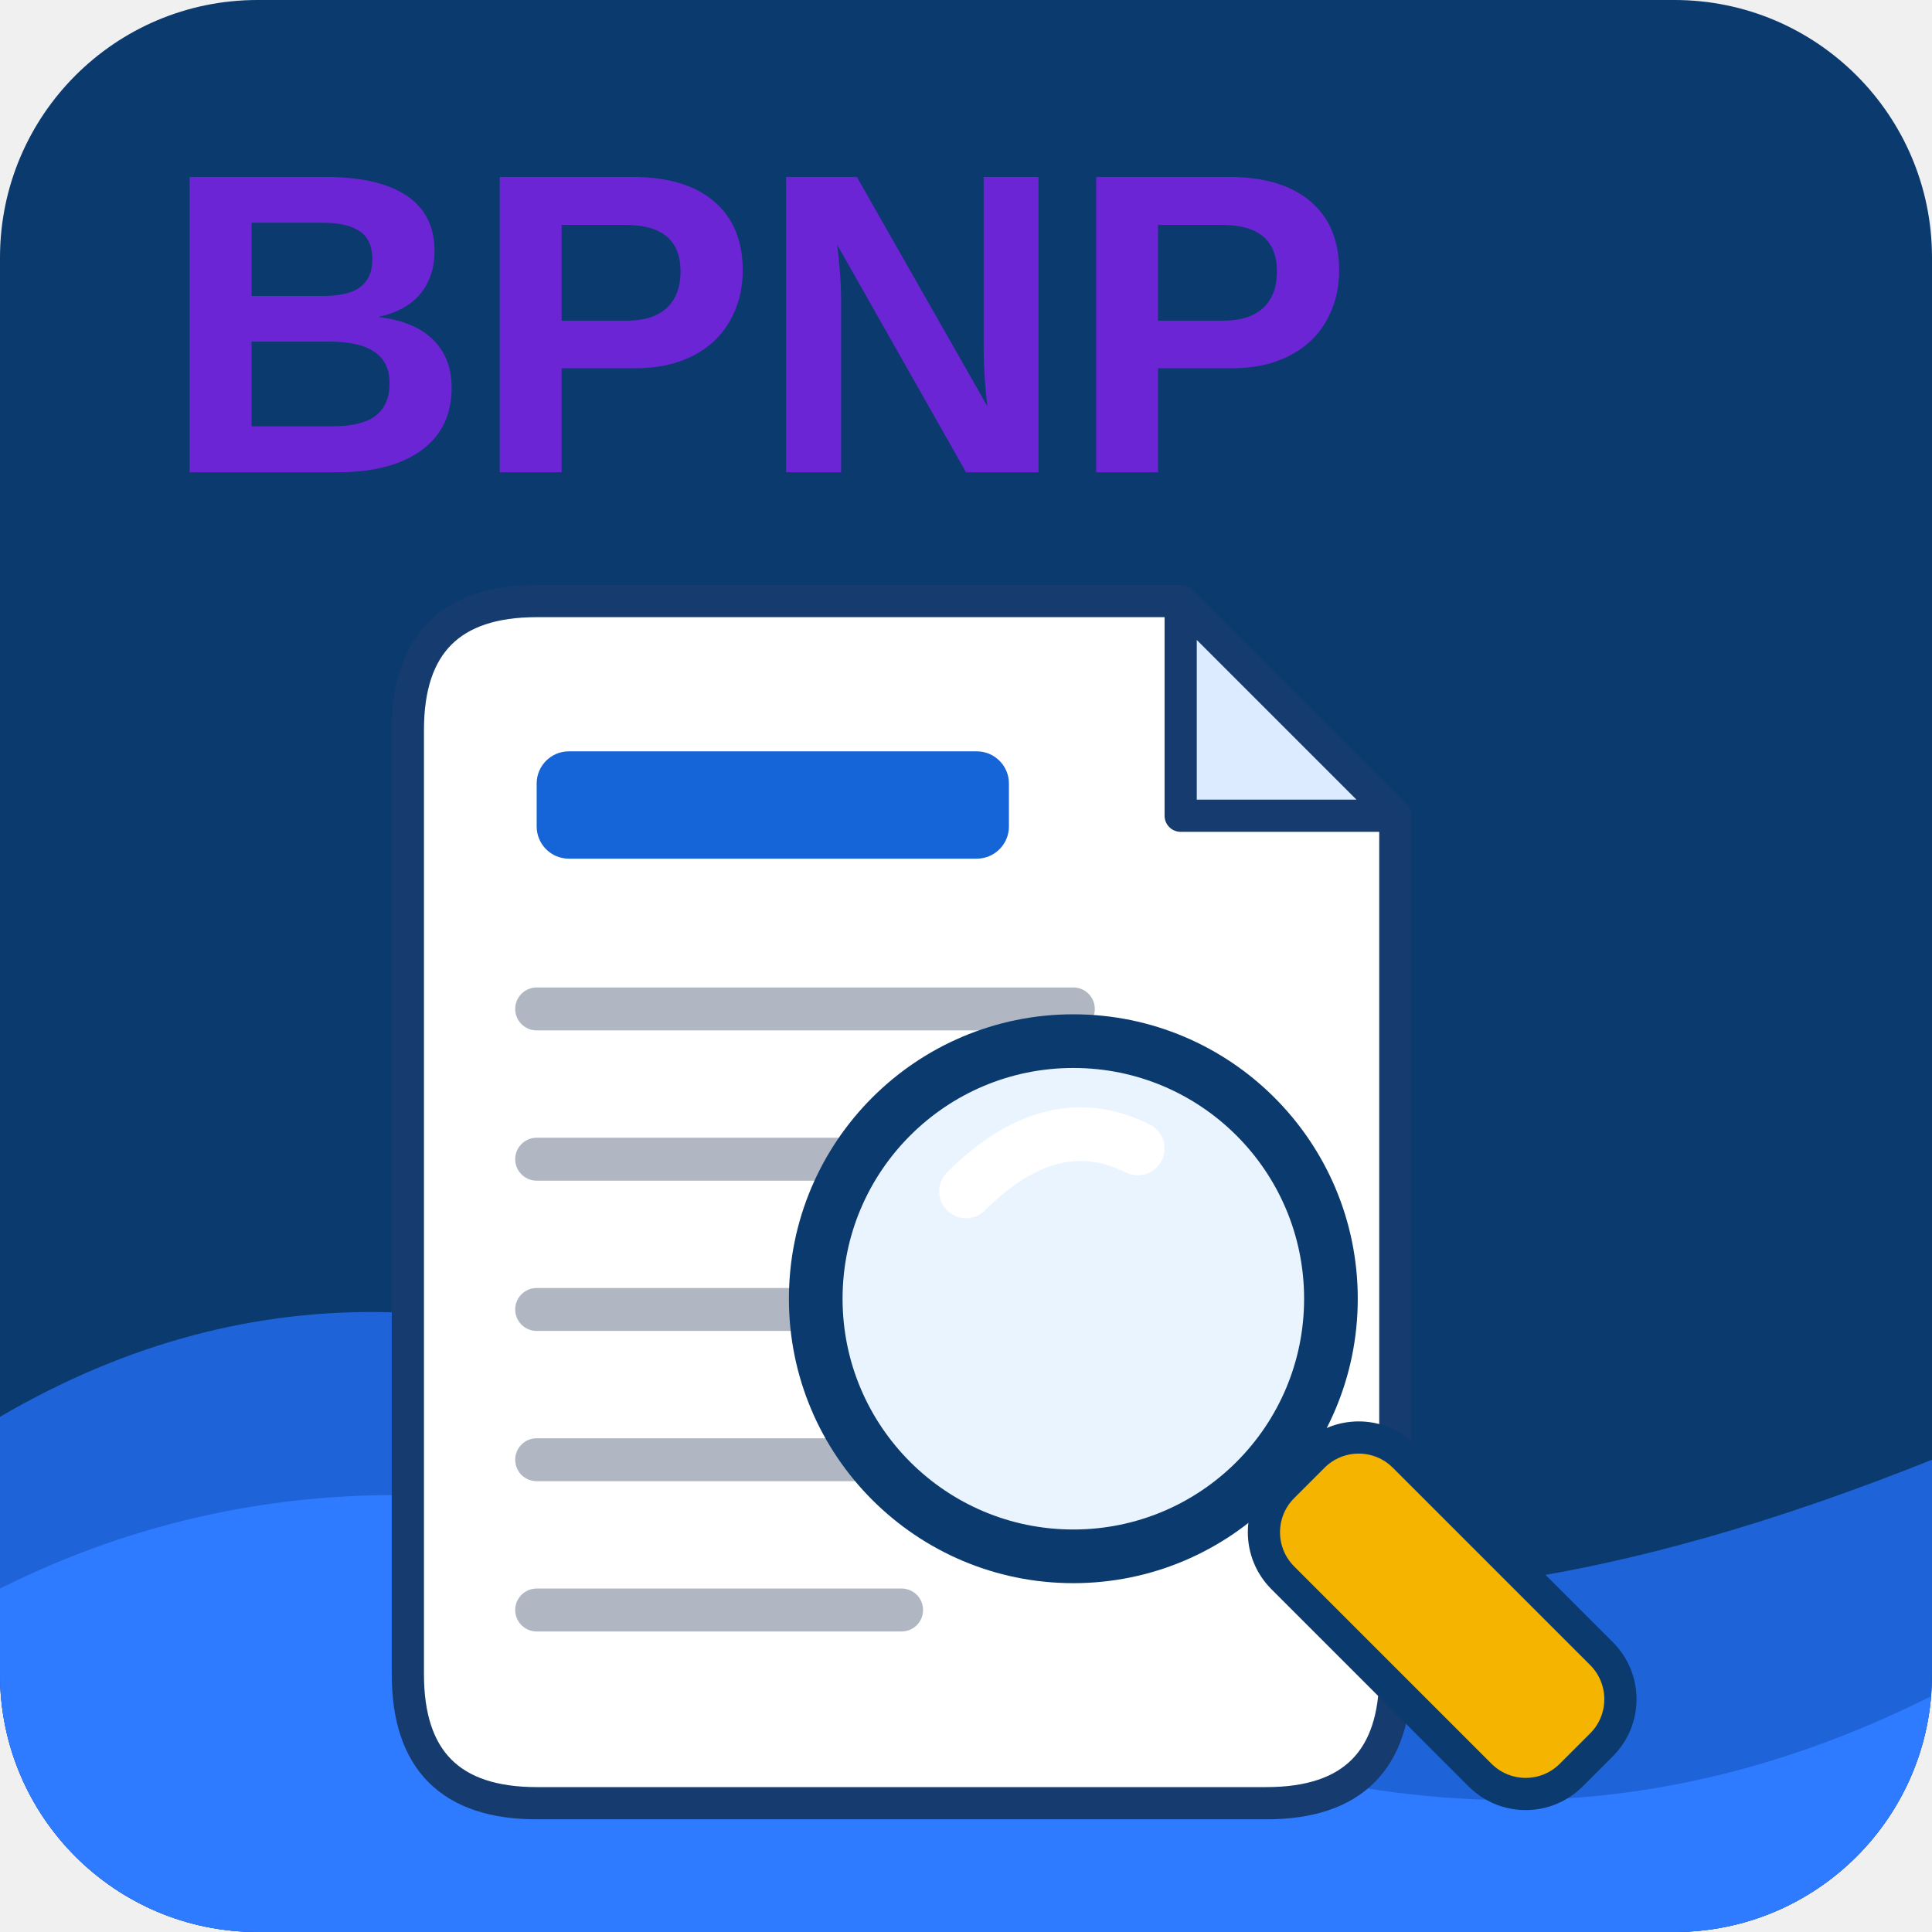
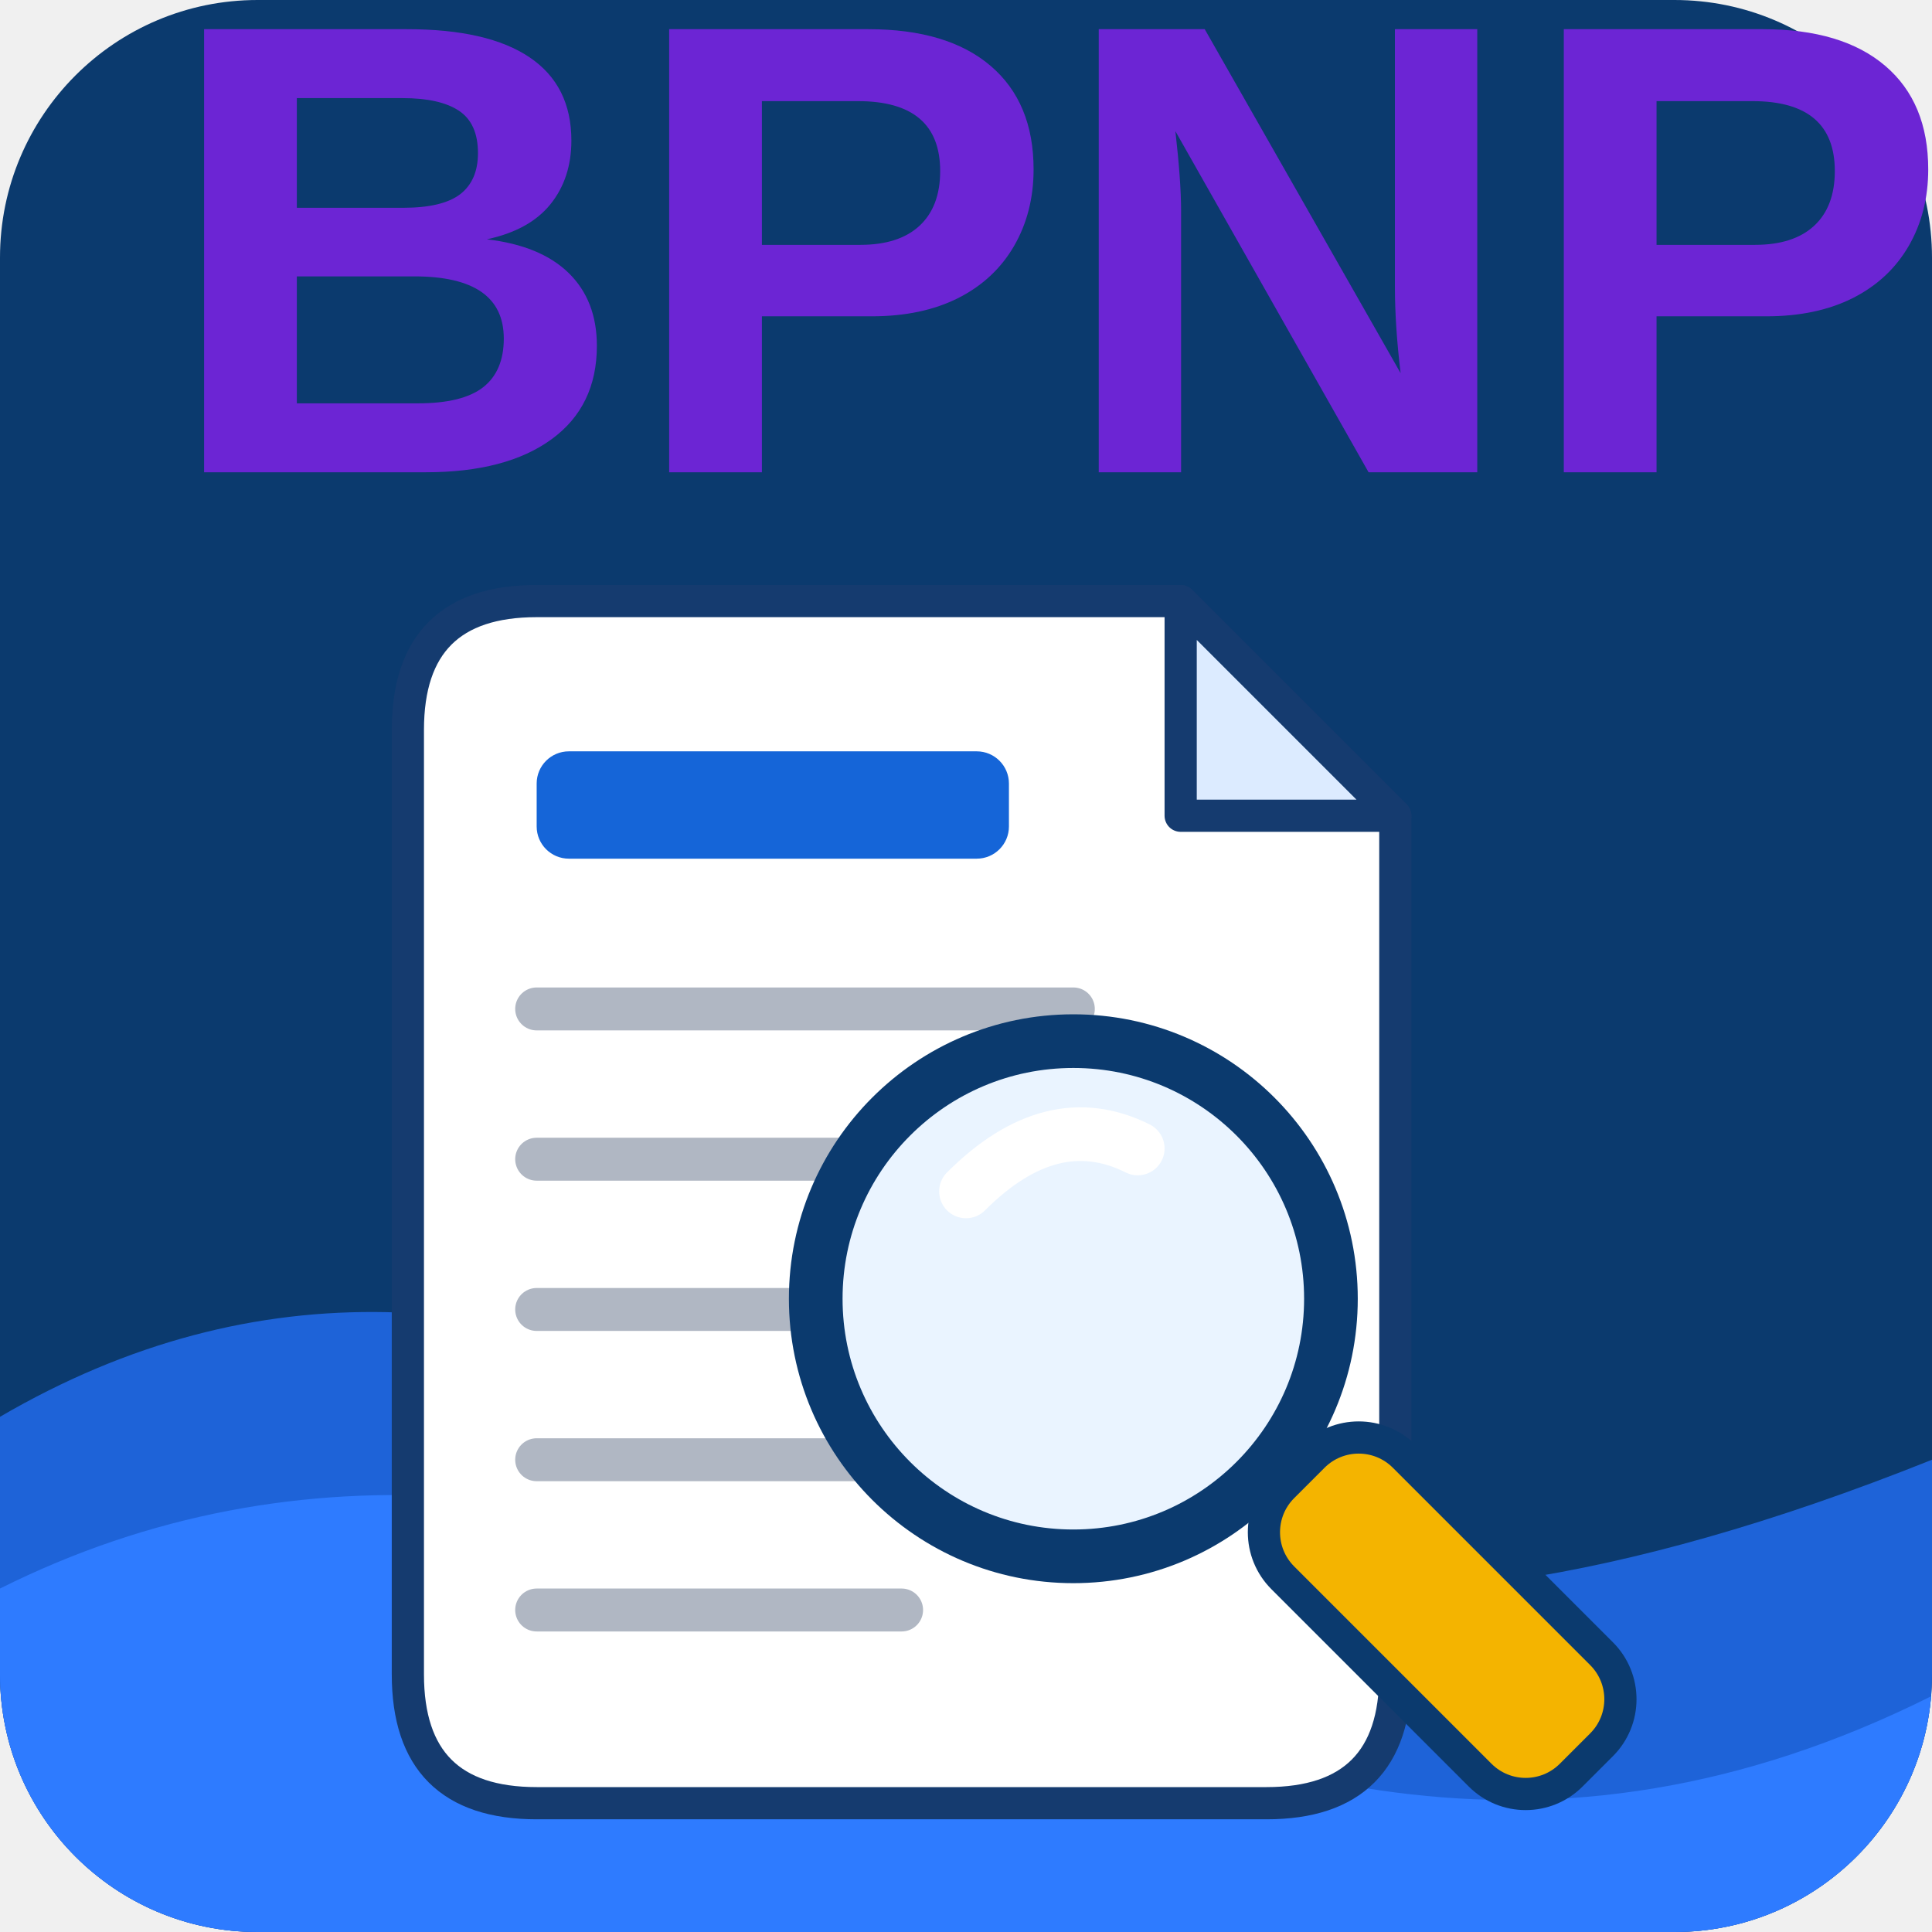
<svg xmlns="http://www.w3.org/2000/svg" width="180" height="180" viewBox="0 0 180 180">
  <defs>
    <clipPath id="r">
      <rect width="180" height="180" rx="24" />
    </clipPath>
  </defs>
  <rect width="180" height="180" rx="24" fill="#0B3A6E" />
  <g clip-path="url(#r)">
    <path d="M0 132C24 118 48 120 72 132S120 160 180 136V180H0Z" fill="#1E63D8" />
    <path d="M0 148C28 134 58 138 86 152S144 176 180 158V180H0Z" fill="#2E7BFF" />
  </g>
-   <text x="15" y="44" fill="#6c25d4" font-family="Arial,Helvetica,sans-serif" font-size="40" font-weight="700">BPNP</text>
+   <text x="15" y="44" fill="#6c25d4" font-family="Arial,Helvetica,sans-serif" font-size="60" font-weight="700">BPNP</text>
  <path d="M50 56H110L130 76V156Q130 168 118 168H50Q38 168 38 156V68Q38 56 50 56Z" fill="#FFF" stroke="#153B6F" stroke-width="3" stroke-linejoin="round" />
  <path d="M110 56L130 76H110Z" fill="#DCEBFF" stroke="#153B6F" stroke-width="3" stroke-linejoin="round" />
  <rect x="50" y="70" width="44" height="10" rx="3" fill="#1565D8" />
  <g stroke="#B0B7C3" stroke-width="4" stroke-linecap="round">
    <path d="M50 94H100M50 108H100M50 122H92M50 136H100M50 150H84" />
  </g>
  <circle cx="100" cy="121" r="24" fill="#EAF4FF" stroke="#0B3A6E" stroke-width="5" />
  <path d="M90 111 Q98 103 106 107" fill="none" stroke="#FFFFFF" stroke-width="5" stroke-linecap="round" />
  <rect x="122" y="135" width="16" height="38" rx="6" transform="rotate(-45 128 147)" fill="#F4B400" stroke="#0B3A6E" stroke-width="3" />
</svg>
